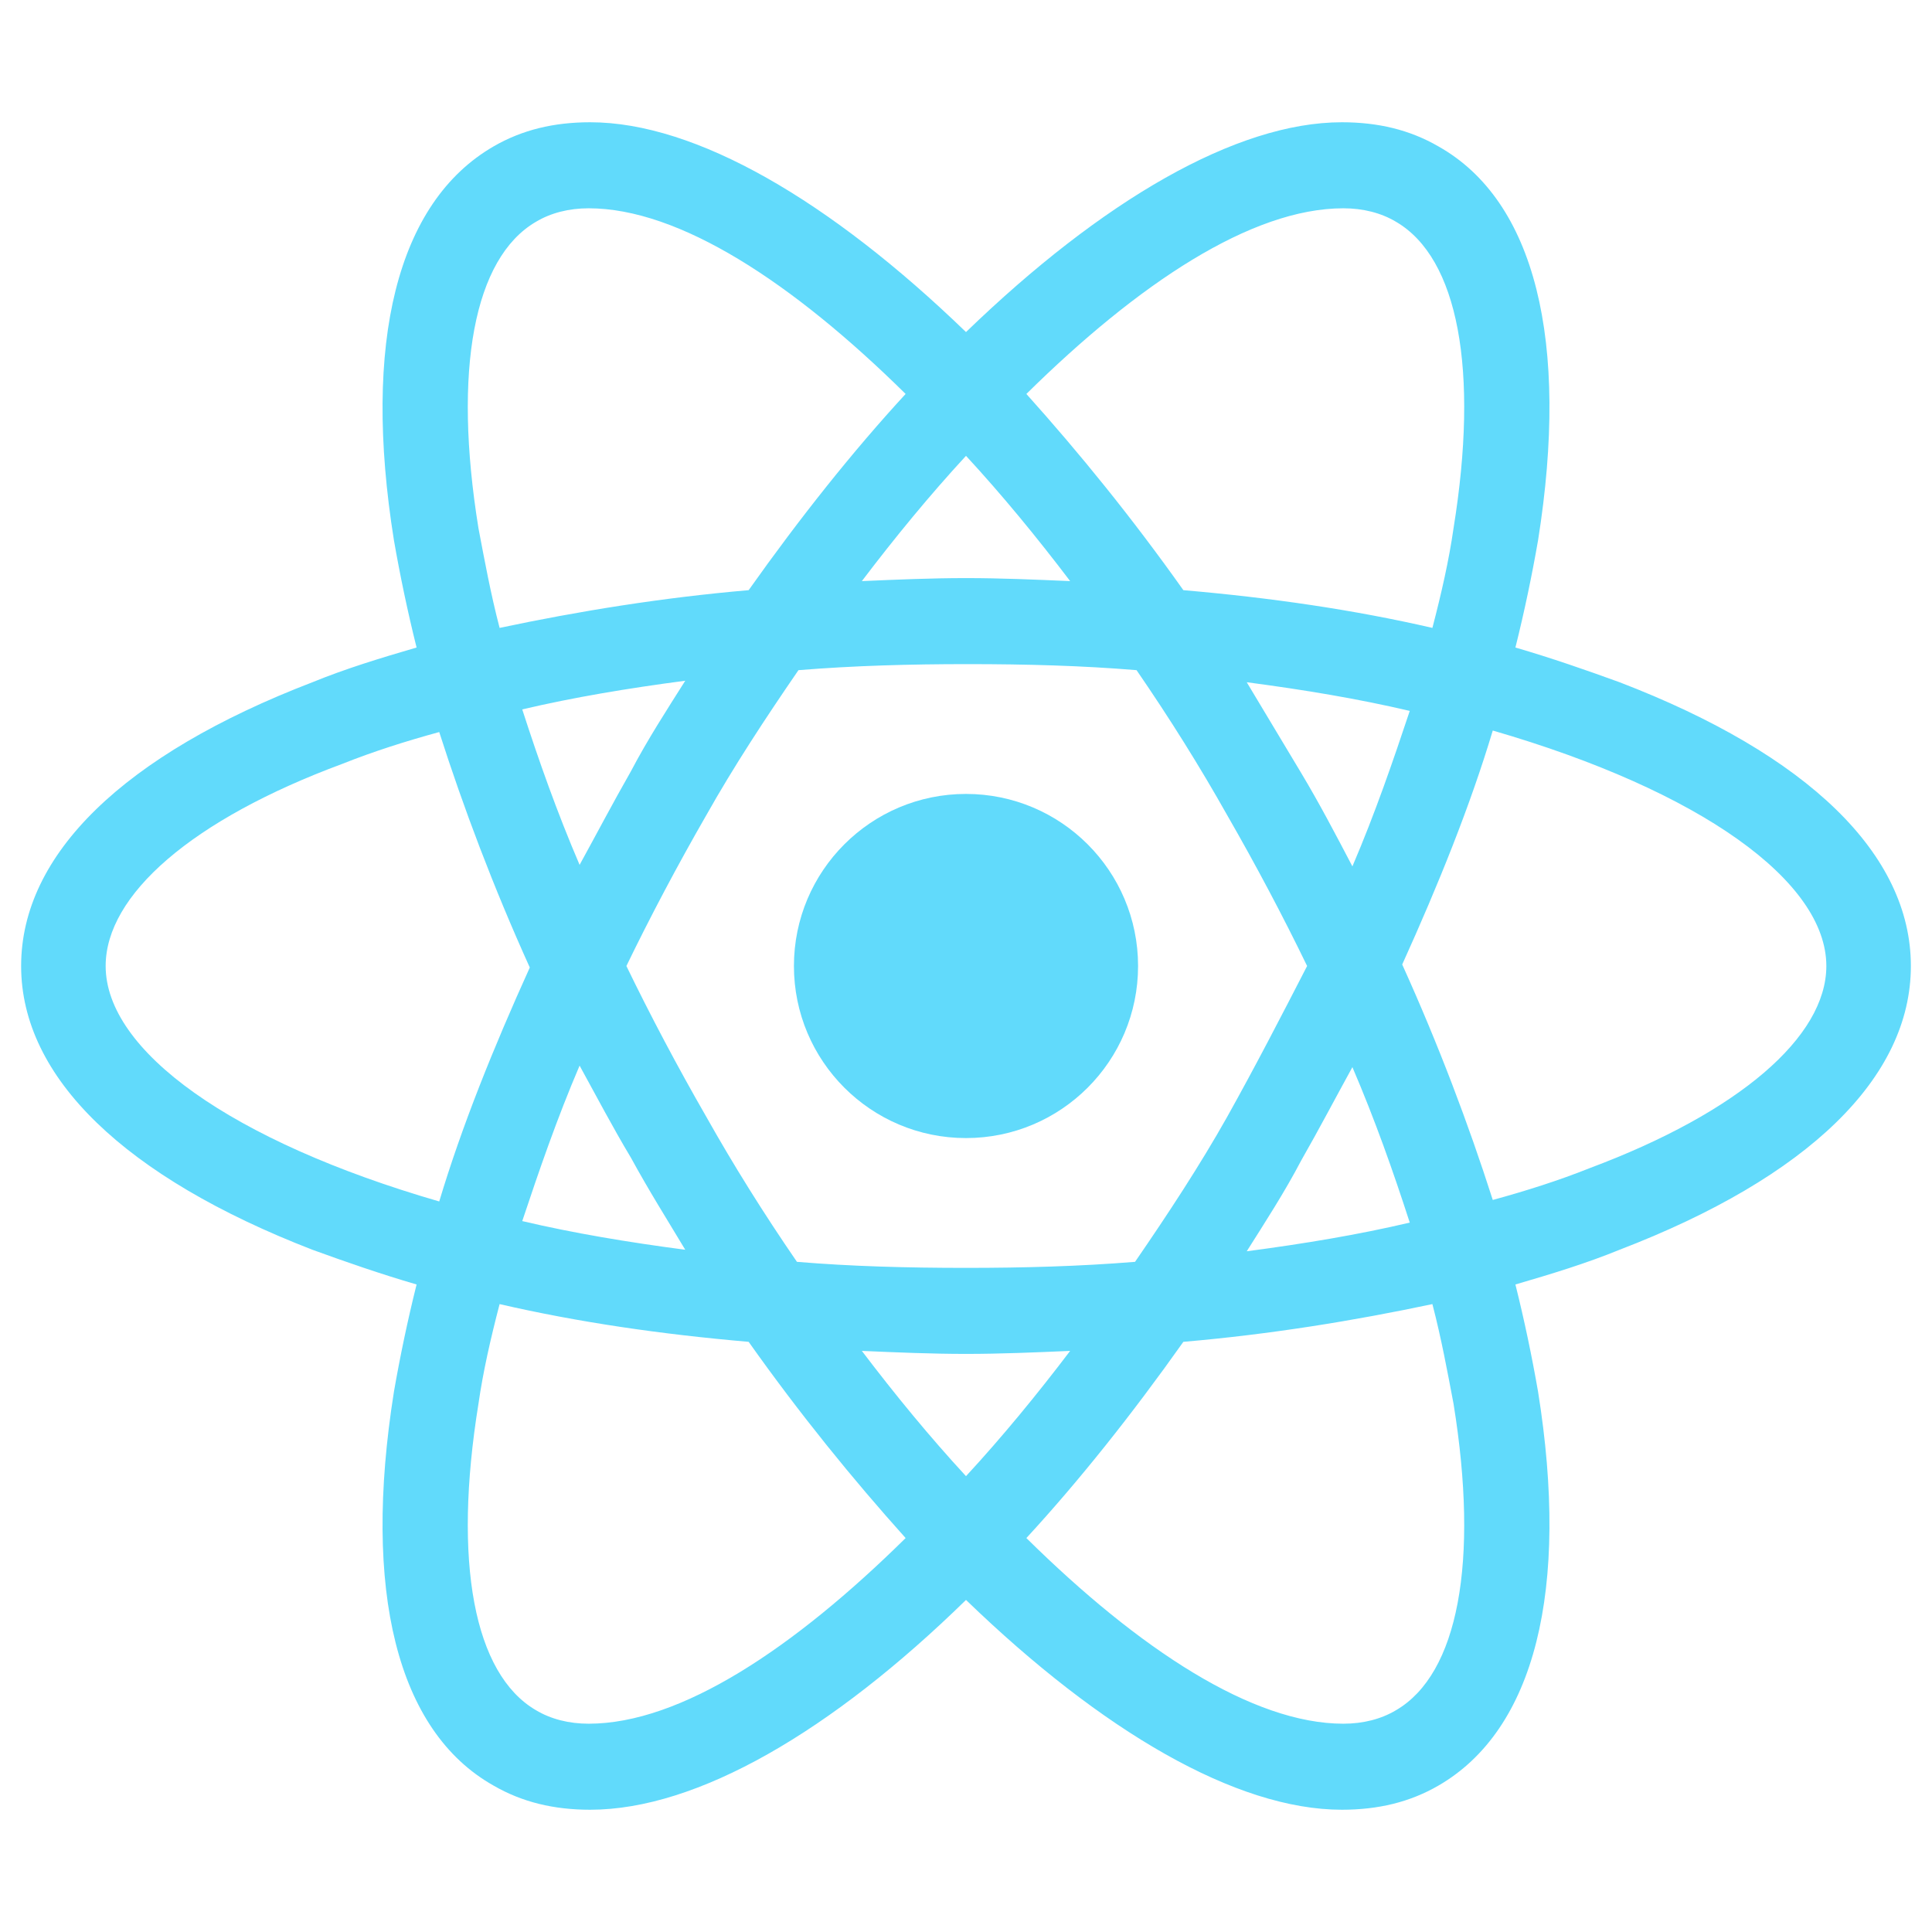
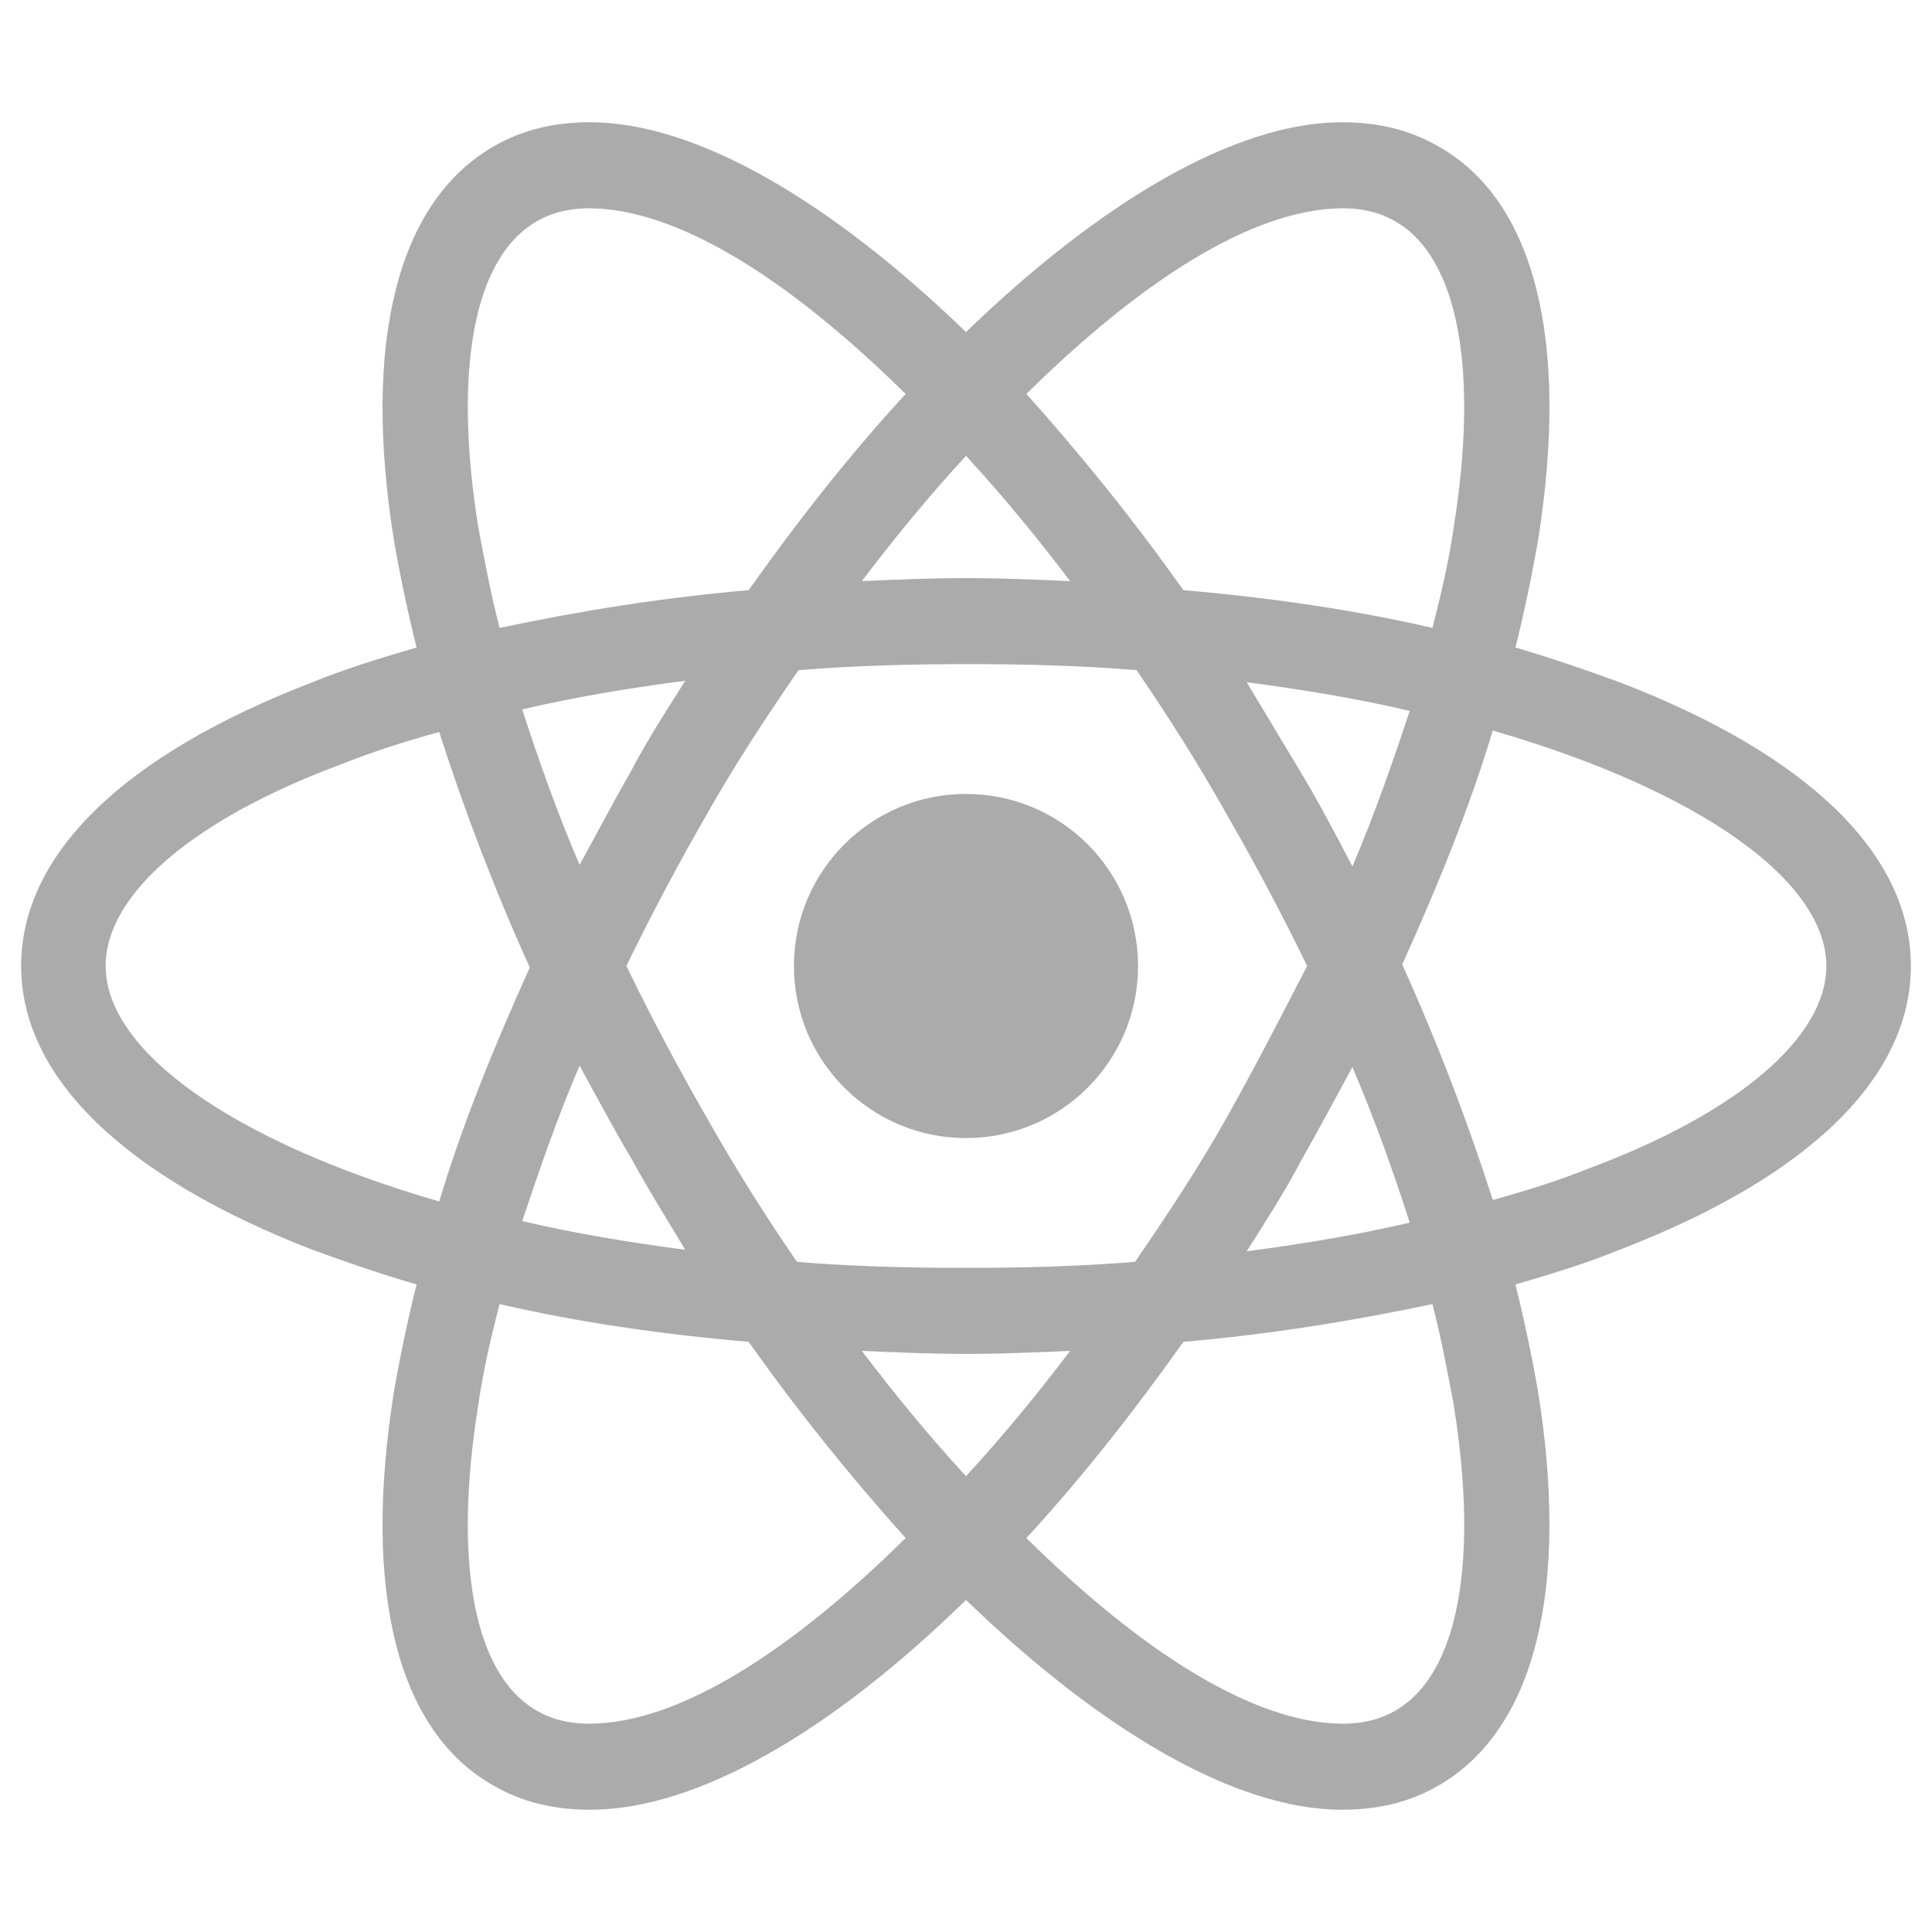
<svg xmlns="http://www.w3.org/2000/svg" viewBox="0 0 128 128">
-   <g fill="#61DAFB">
+   <g fill="#ababab">
    <circle cx="64" cy="64" r="11.4" />
    <path d="M107.3 45.2c-2.2-.8-4.5-1.6-6.9-2.3.6-2.4 1.1-4.8 1.5-7.1 2.1-13.2-.2-22.5-6.6-26.1-1.9-1.1-4-1.6-6.4-1.6-7 0-15.9 5.2-24.9 13.9-9-8.7-17.9-13.9-24.9-13.9-2.4 0-4.5.5-6.4 1.6-6.4 3.7-8.7 13-6.6 26.1.4 2.3.9 4.7 1.5 7.1-2.4.7-4.7 1.4-6.9 2.3C8.2 50 1.4 56.6 1.4 64s6.9 14 19.3 18.8c2.2.8 4.5 1.6 6.9 2.3-.6 2.4-1.1 4.8-1.5 7.1-2.1 13.2.2 22.5 6.6 26.1 1.9 1.1 4 1.6 6.4 1.6 7.1 0 16-5.2 24.9-13.9 9 8.7 17.9 13.9 24.9 13.9 2.4 0 4.5-.5 6.4-1.6 6.4-3.7 8.7-13 6.6-26.1-.4-2.3-.9-4.7-1.5-7.1 2.4-.7 4.7-1.4 6.9-2.3 12.5-4.8 19.3-11.4 19.3-18.8s-6.8-14-19.3-18.8zM92.5 14.7c4.1 2.4 5.5 9.8 3.8 20.3-.3 2.1-.8 4.3-1.4 6.6-5.2-1.2-10.7-2-16.5-2.5-3.4-4.8-6.9-9.1-10.4-13 7.4-7.3 14.9-12.3 21-12.3 1.3 0 2.5.3 3.5.9zM81.3 74c-1.8 3.2-3.9 6.4-6.1 9.6-3.7.3-7.4.4-11.2.4-3.9 0-7.6-.1-11.2-.4-2.2-3.2-4.2-6.4-6-9.6-1.9-3.3-3.7-6.7-5.3-10 1.6-3.3 3.4-6.7 5.3-10 1.8-3.2 3.9-6.4 6.1-9.6 3.7-.3 7.4-.4 11.2-.4 3.9 0 7.6.1 11.2.4 2.2 3.2 4.2 6.4 6 9.6 1.9 3.3 3.7 6.7 5.3 10-1.7 3.3-3.4 6.6-5.3 10zm8.3-3.3c1.5 3.5 2.7 6.9 3.8 10.3-3.4.8-7 1.4-10.8 1.9 1.2-1.9 2.5-3.9 3.6-6 1.2-2.1 2.3-4.2 3.4-6.2zM64 97.8c-2.4-2.6-4.7-5.4-6.9-8.3 2.3.1 4.6.2 6.9.2 2.3 0 4.6-.1 6.9-.2-2.2 2.9-4.5 5.7-6.9 8.3zm-18.6-15c-3.8-.5-7.4-1.1-10.8-1.9 1.1-3.3 2.3-6.8 3.8-10.3 1.1 2 2.2 4.1 3.4 6.1 1.2 2.2 2.4 4.1 3.6 6.1zm-7-25.5c-1.5-3.5-2.7-6.9-3.8-10.3 3.4-.8 7-1.4 10.8-1.9-1.2 1.9-2.5 3.9-3.6 6-1.2 2.1-2.3 4.2-3.4 6.2zM64 30.2c2.4 2.6 4.7 5.4 6.9 8.3-2.3-.1-4.6-.2-6.9-.2-2.3 0-4.6.1-6.9.2 2.2-2.9 4.5-5.7 6.9-8.3zm22.2 21l-3.6-6c3.8.5 7.4 1.1 10.8 1.9-1.1 3.3-2.3 6.8-3.8 10.3-1.1-2.1-2.2-4.2-3.4-6.2zM31.7 35c-1.7-10.5-.3-17.9 3.8-20.3 1-.6 2.2-.9 3.5-.9 6 0 13.5 4.9 21 12.3-3.5 3.8-7 8.2-10.4 13-5.8.5-11.3 1.4-16.5 2.5-.6-2.3-1-4.5-1.4-6.6zM7 64c0-4.7 5.7-9.7 15.7-13.4 2-.8 4.2-1.5 6.4-2.1 1.6 5 3.6 10.3 6 15.6-2.4 5.3-4.5 10.5-6 15.5C15.3 75.6 7 69.6 7 64zm28.5 49.3c-4.1-2.4-5.5-9.8-3.8-20.3.3-2.1.8-4.3 1.4-6.6 5.2 1.2 10.7 2 16.5 2.5 3.4 4.8 6.9 9.1 10.4 13-7.4 7.3-14.9 12.3-21 12.3-1.3 0-2.5-.3-3.5-.9zM96.3 93c1.7 10.5.3 17.9-3.8 20.3-1 .6-2.2.9-3.5.9-6 0-13.5-4.9-21-12.3 3.5-3.8 7-8.2 10.4-13 5.8-.5 11.3-1.4 16.5-2.5.6 2.3 1 4.5 1.4 6.6zm9-15.6c-2 .8-4.2 1.5-6.4 2.1-1.6-5-3.6-10.3-6-15.6 2.4-5.3 4.5-10.5 6-15.5 13.8 4 22.1 10 22.1 15.6 0 4.7-5.8 9.7-15.7 13.4z" />
  </g>
</svg>
